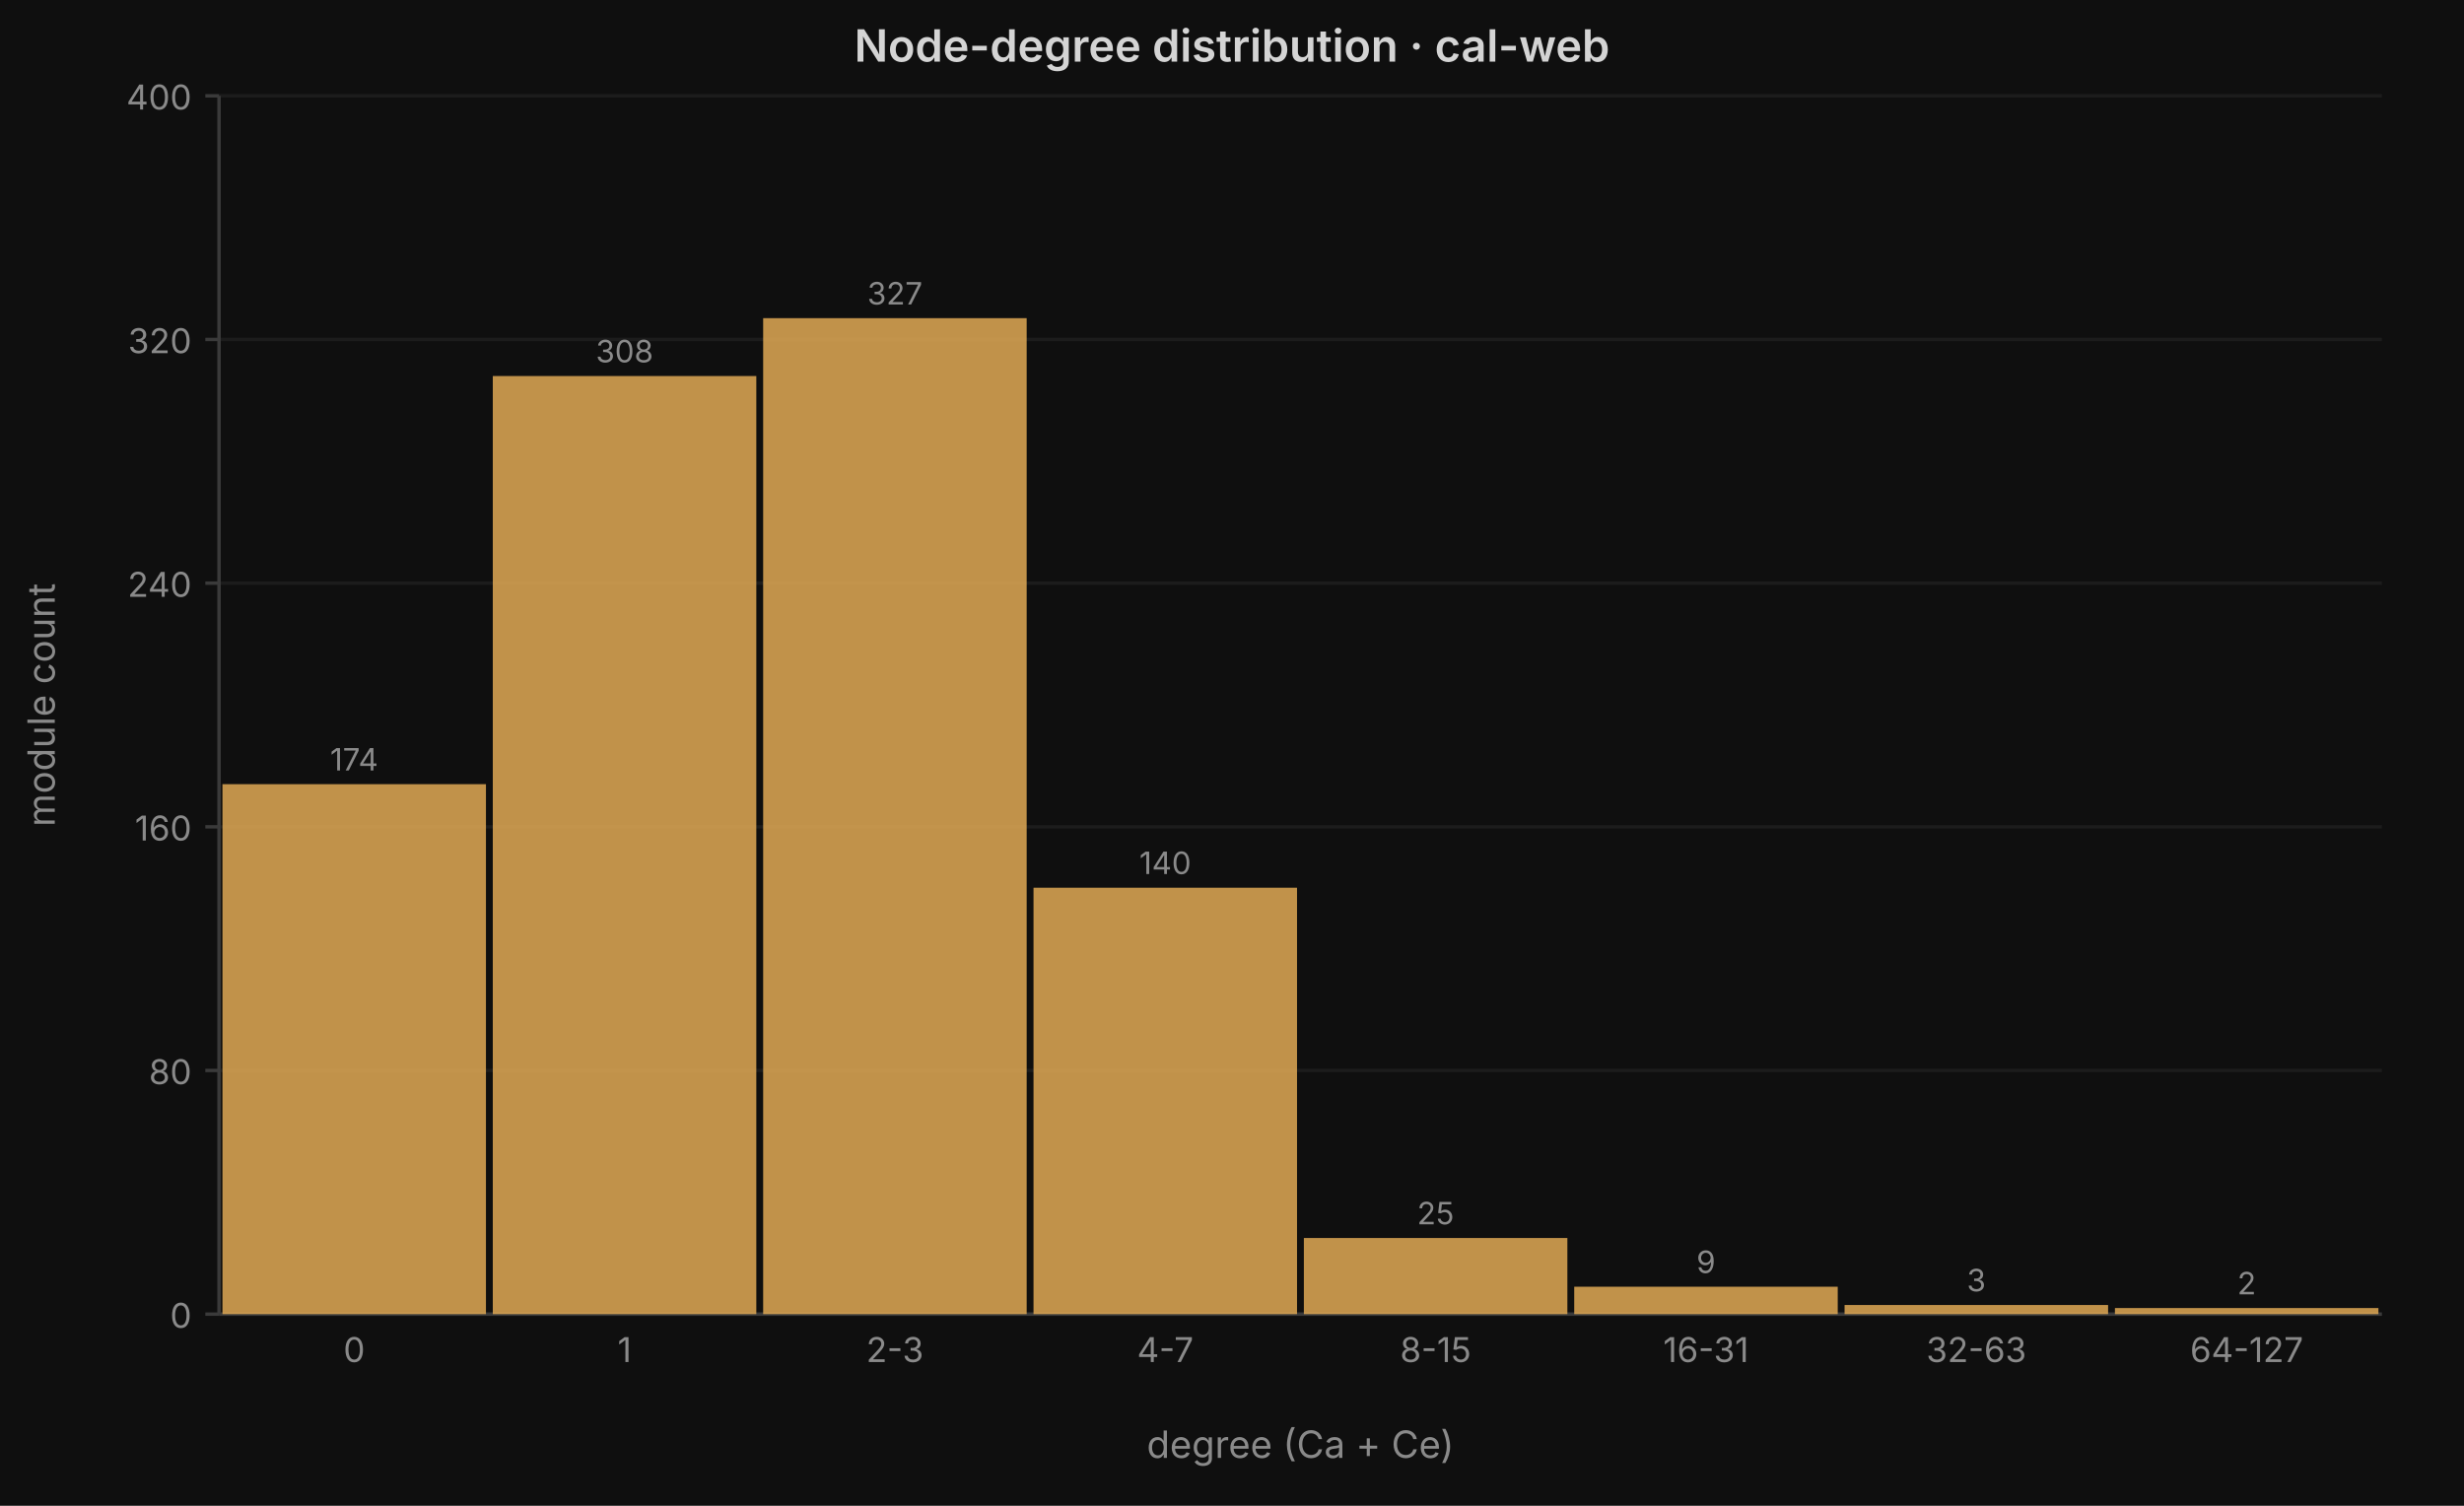
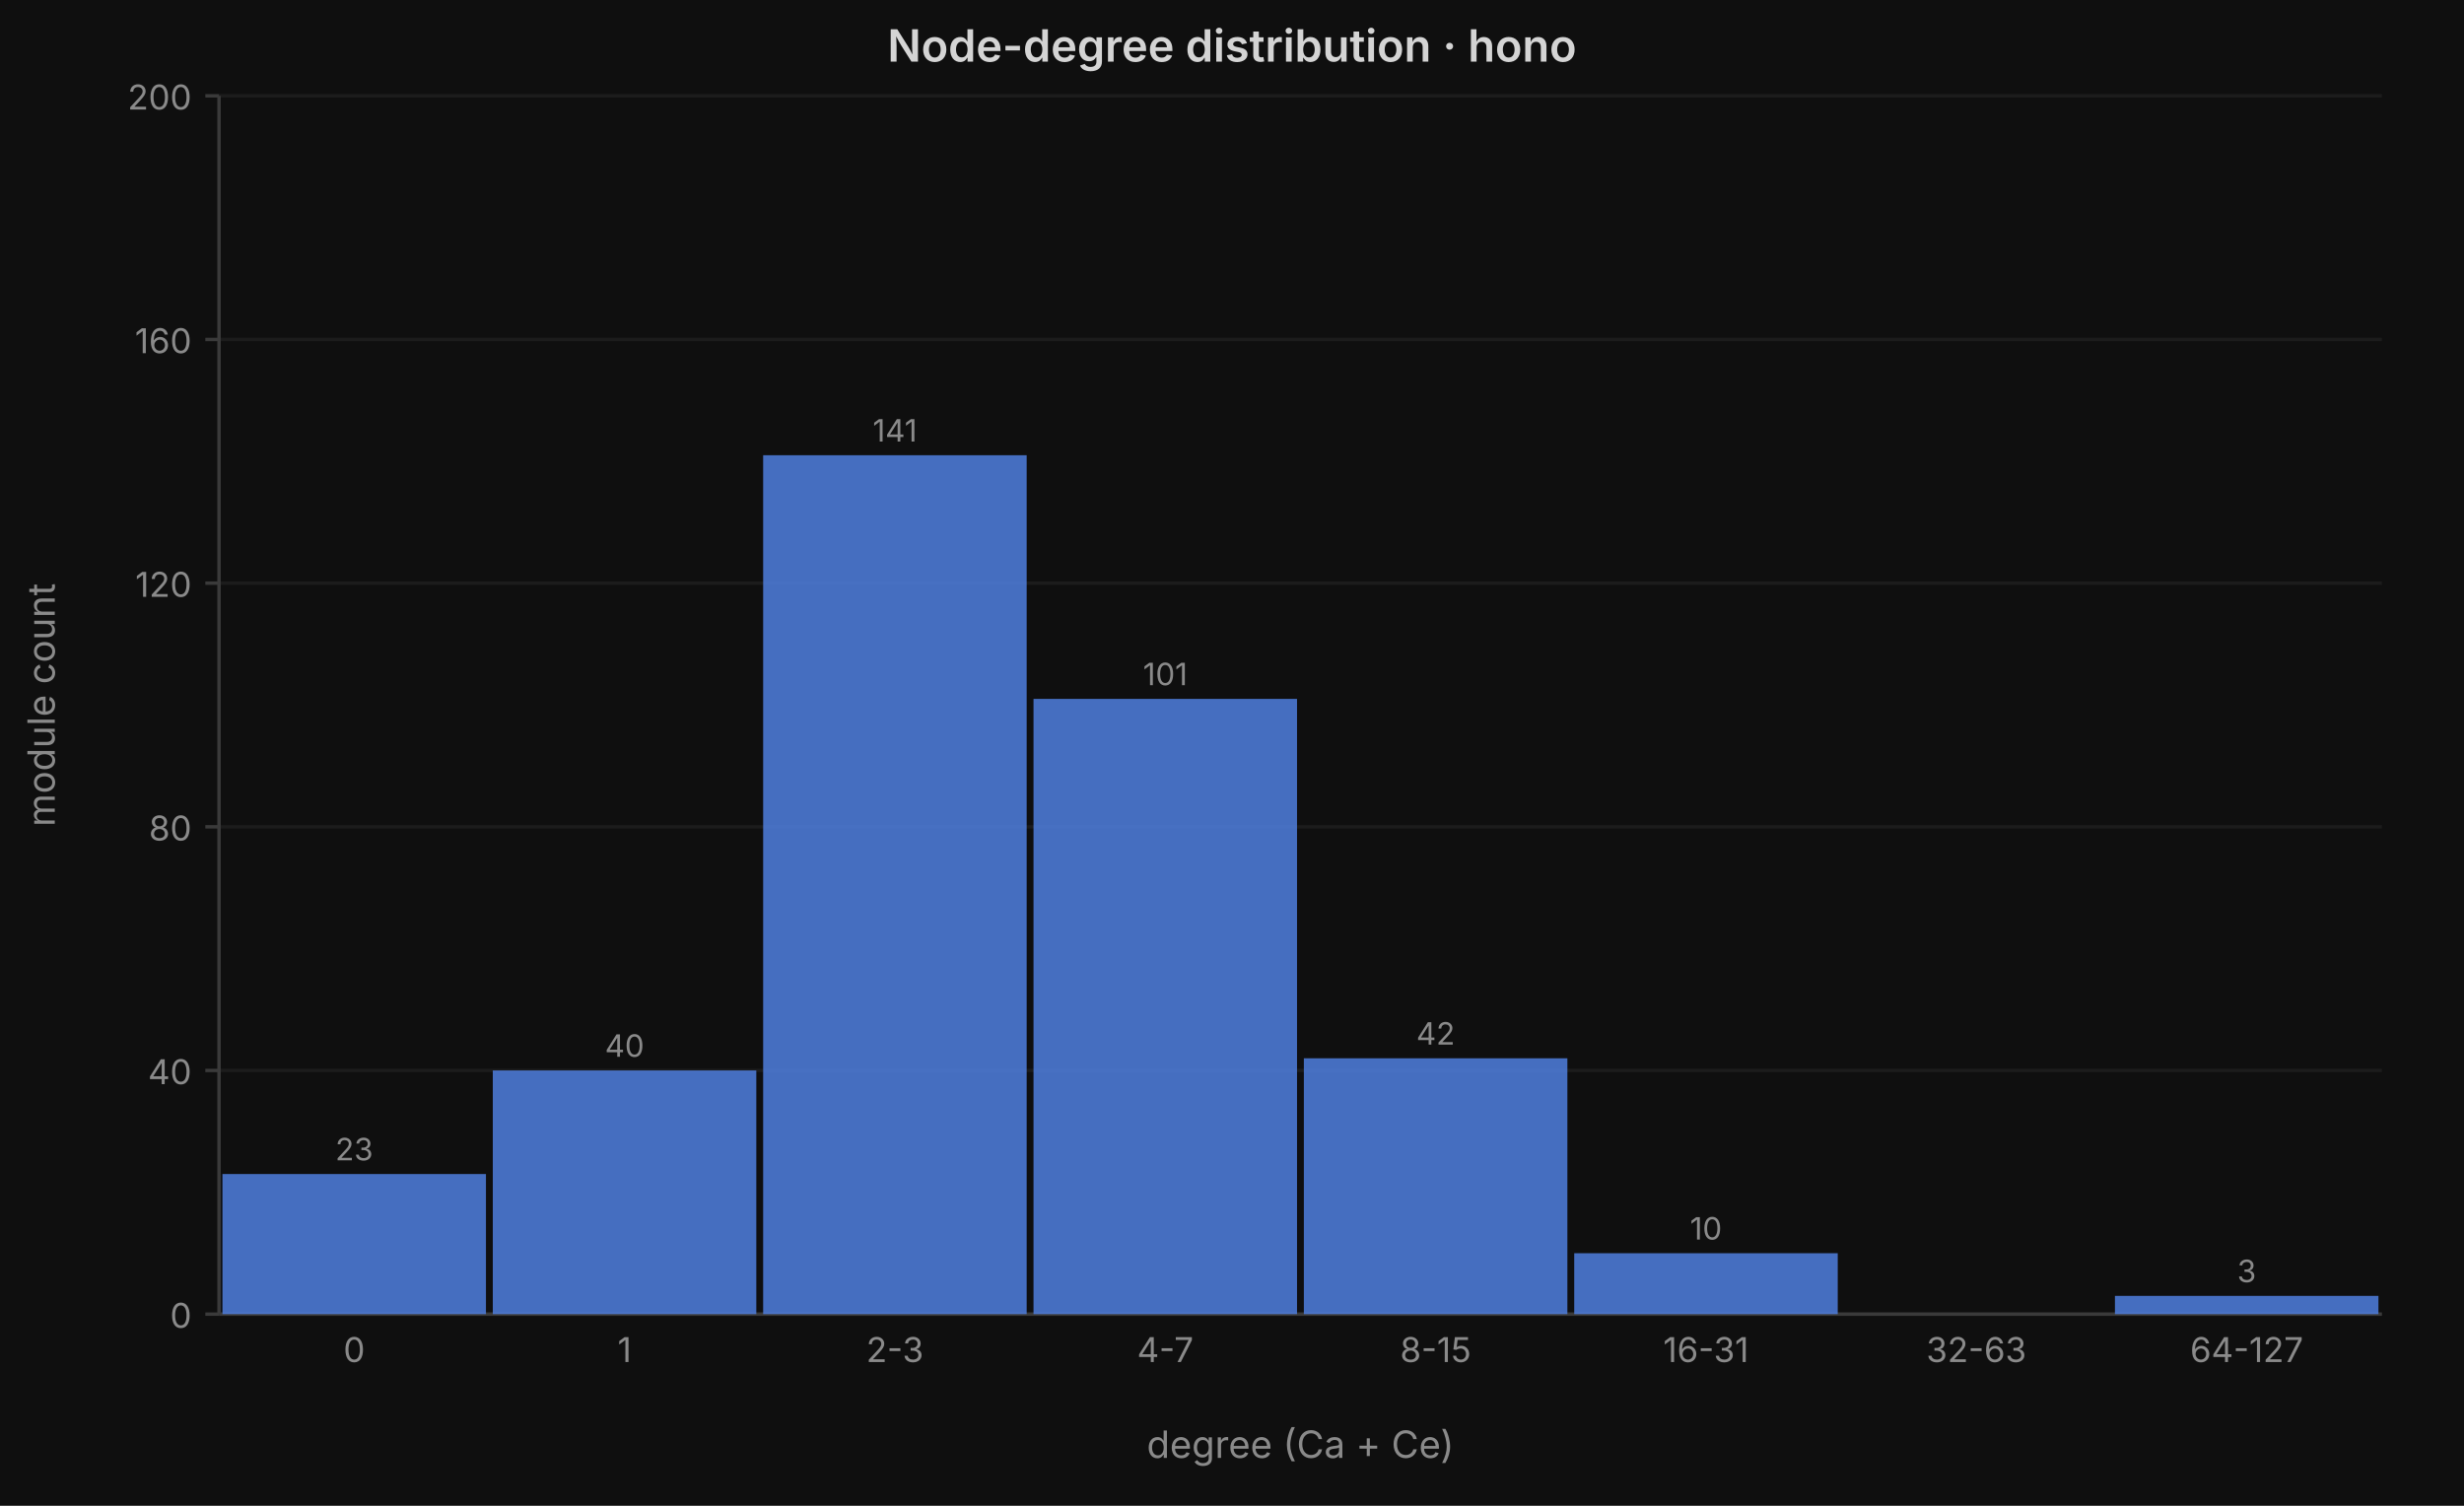
<svg xmlns="http://www.w3.org/2000/svg" viewBox="0 0 720 440" width="720" height="440" font-family="ui-sans-serif,system-ui,-apple-system,Segoe UI,sans-serif">
  <rect width="720" height="440" fill="#0f0f0f" />
-   <text x="360" y="18" fill="#d4d4d4" font-size="13" font-weight="600" text-anchor="middle">Node-degree distribution · cal-web</text>
+   <text x="360" y="18" fill="#d4d4d4" font-size="13" font-weight="600" text-anchor="middle">Node-degree distribution · hono</text>
  <line x1="64" y1="384" x2="696" y2="384" stroke="#3a3a3a" stroke-width="1" />
  <line x1="64" y1="28" x2="64" y2="384" stroke="#3a3a3a" stroke-width="1" />
  <line x1="60" y1="384" x2="64" y2="384" stroke="#3a3a3a" />
  <text x="56" y="388" fill="#8a8a8a" font-size="10" text-anchor="end">0</text>
  <line x1="64" y1="384" x2="696" y2="384" stroke="#3a3a3a" stroke-opacity="0.3" />
  <line x1="60" y1="312.8" x2="64" y2="312.8" stroke="#3a3a3a" />
-   <text x="56" y="316.8" fill="#8a8a8a" font-size="10" text-anchor="end">80</text>
+   <text x="56" y="316.8" fill="#8a8a8a" font-size="10" text-anchor="end">40</text>
  <line x1="64" y1="312.8" x2="696" y2="312.8" stroke="#3a3a3a" stroke-opacity="0.3" />
  <line x1="60" y1="241.6" x2="64" y2="241.6" stroke="#3a3a3a" />
-   <text x="56" y="245.6" fill="#8a8a8a" font-size="10" text-anchor="end">160</text>
+   <text x="56" y="245.6" fill="#8a8a8a" font-size="10" text-anchor="end">80</text>
  <line x1="64" y1="241.6" x2="696" y2="241.6" stroke="#3a3a3a" stroke-opacity="0.3" />
  <line x1="60" y1="170.4" x2="64" y2="170.4" stroke="#3a3a3a" />
-   <text x="56" y="174.4" fill="#8a8a8a" font-size="10" text-anchor="end">240</text>
+   <text x="56" y="174.4" fill="#8a8a8a" font-size="10" text-anchor="end">120</text>
  <line x1="64" y1="170.4" x2="696" y2="170.4" stroke="#3a3a3a" stroke-opacity="0.3" />
  <line x1="60" y1="99.2" x2="64" y2="99.2" stroke="#3a3a3a" />
-   <text x="56" y="103.2" fill="#8a8a8a" font-size="10" text-anchor="end">320</text>
+   <text x="56" y="103.2" fill="#8a8a8a" font-size="10" text-anchor="end">160</text>
  <line x1="64" y1="99.2" x2="696" y2="99.2" stroke="#3a3a3a" stroke-opacity="0.3" />
  <line x1="60" y1="28" x2="64" y2="28" stroke="#3a3a3a" />
-   <text x="56" y="32" fill="#8a8a8a" font-size="10" text-anchor="end">400</text>
+   <text x="56" y="32" fill="#8a8a8a" font-size="10" text-anchor="end">200</text>
  <line x1="64" y1="28" x2="696" y2="28" stroke="#3a3a3a" stroke-opacity="0.3" />
-   <rect x="65" y="229.14" width="77" height="154.86" fill="#e0a955" fill-opacity="0.85" />
-   <text x="103.5" y="225.14" fill="#8a8a8a" font-size="9" text-anchor="middle">174</text>
-   <rect x="144" y="109.88" width="77" height="274.12" fill="#e0a955" fill-opacity="0.85" />
-   <text x="182.5" y="105.88" fill="#8a8a8a" font-size="9" text-anchor="middle">308</text>
-   <rect x="223" y="92.97" width="77" height="291.03" fill="#e0a955" fill-opacity="0.85" />
-   <text x="261.5" y="88.97" fill="#8a8a8a" font-size="9" text-anchor="middle">327</text>
-   <rect x="302" y="259.4" width="77" height="124.6" fill="#e0a955" fill-opacity="0.85" />
-   <text x="340.5" y="255.4" fill="#8a8a8a" font-size="9" text-anchor="middle">140</text>
-   <rect x="381" y="361.75" width="77" height="22.25" fill="#e0a955" fill-opacity="0.85" />
-   <text x="419.5" y="357.75" fill="#8a8a8a" font-size="9" text-anchor="middle">25</text>
-   <rect x="460" y="375.99" width="77" height="8.01" fill="#e0a955" fill-opacity="0.85" />
-   <text x="498.5" y="371.99" fill="#8a8a8a" font-size="9" text-anchor="middle">9</text>
-   <rect x="539" y="381.33" width="77" height="2.67" fill="#e0a955" fill-opacity="0.85" />
-   <text x="577.5" y="377.33" fill="#8a8a8a" font-size="9" text-anchor="middle">3</text>
-   <rect x="618" y="382.22" width="77" height="1.78" fill="#e0a955" fill-opacity="0.85" />
-   <text x="656.5" y="378.22" fill="#8a8a8a" font-size="9" text-anchor="middle">2</text>
+   <rect x="65" y="343.06" width="77" height="40.94" fill="#4f7fdf" fill-opacity="0.85" />
+   <text x="103.5" y="339.06" fill="#8a8a8a" font-size="9" text-anchor="middle">23</text>
+   <rect x="144" y="312.8" width="77" height="71.2" fill="#4f7fdf" fill-opacity="0.85" />
+   <text x="182.5" y="308.8" fill="#8a8a8a" font-size="9" text-anchor="middle">40</text>
+   <rect x="223" y="133.02" width="77" height="250.98" fill="#4f7fdf" fill-opacity="0.85" />
+   <text x="261.5" y="129.02" fill="#8a8a8a" font-size="9" text-anchor="middle">141</text>
+   <rect x="302" y="204.22" width="77" height="179.78" fill="#4f7fdf" fill-opacity="0.85" />
+   <text x="340.5" y="200.22" fill="#8a8a8a" font-size="9" text-anchor="middle">101</text>
+   <rect x="381" y="309.24" width="77" height="74.76" fill="#4f7fdf" fill-opacity="0.85" />
+   <text x="419.5" y="305.24" fill="#8a8a8a" font-size="9" text-anchor="middle">42</text>
+   <rect x="460" y="366.2" width="77" height="17.8" fill="#4f7fdf" fill-opacity="0.85" />
+   <text x="498.5" y="362.2" fill="#8a8a8a" font-size="9" text-anchor="middle">10</text>
+   <rect x="618" y="378.66" width="77" height="5.34" fill="#4f7fdf" fill-opacity="0.85" />
+   <text x="656.5" y="374.66" fill="#8a8a8a" font-size="9" text-anchor="middle">3</text>
  <text x="103.5" y="398" fill="#8a8a8a" font-size="10" text-anchor="middle">0</text>
  <text x="182.5" y="398" fill="#8a8a8a" font-size="10" text-anchor="middle">1</text>
  <text x="261.5" y="398" fill="#8a8a8a" font-size="10" text-anchor="middle">2-3</text>
  <text x="340.5" y="398" fill="#8a8a8a" font-size="10" text-anchor="middle">4-7</text>
  <text x="419.5" y="398" fill="#8a8a8a" font-size="10" text-anchor="middle">8-15</text>
  <text x="498.5" y="398" fill="#8a8a8a" font-size="10" text-anchor="middle">16-31</text>
  <text x="577.5" y="398" fill="#8a8a8a" font-size="10" text-anchor="middle">32-63</text>
  <text x="656.5" y="398" fill="#8a8a8a" font-size="10" text-anchor="middle">64-127</text>
  <text x="380" y="426" fill="#8a8a8a" font-size="11" text-anchor="middle">degree (Ca + Ce)</text>
  <text x="-206" y="16" fill="#8a8a8a" font-size="11" text-anchor="middle" transform="rotate(-90)">module count</text>
</svg>
